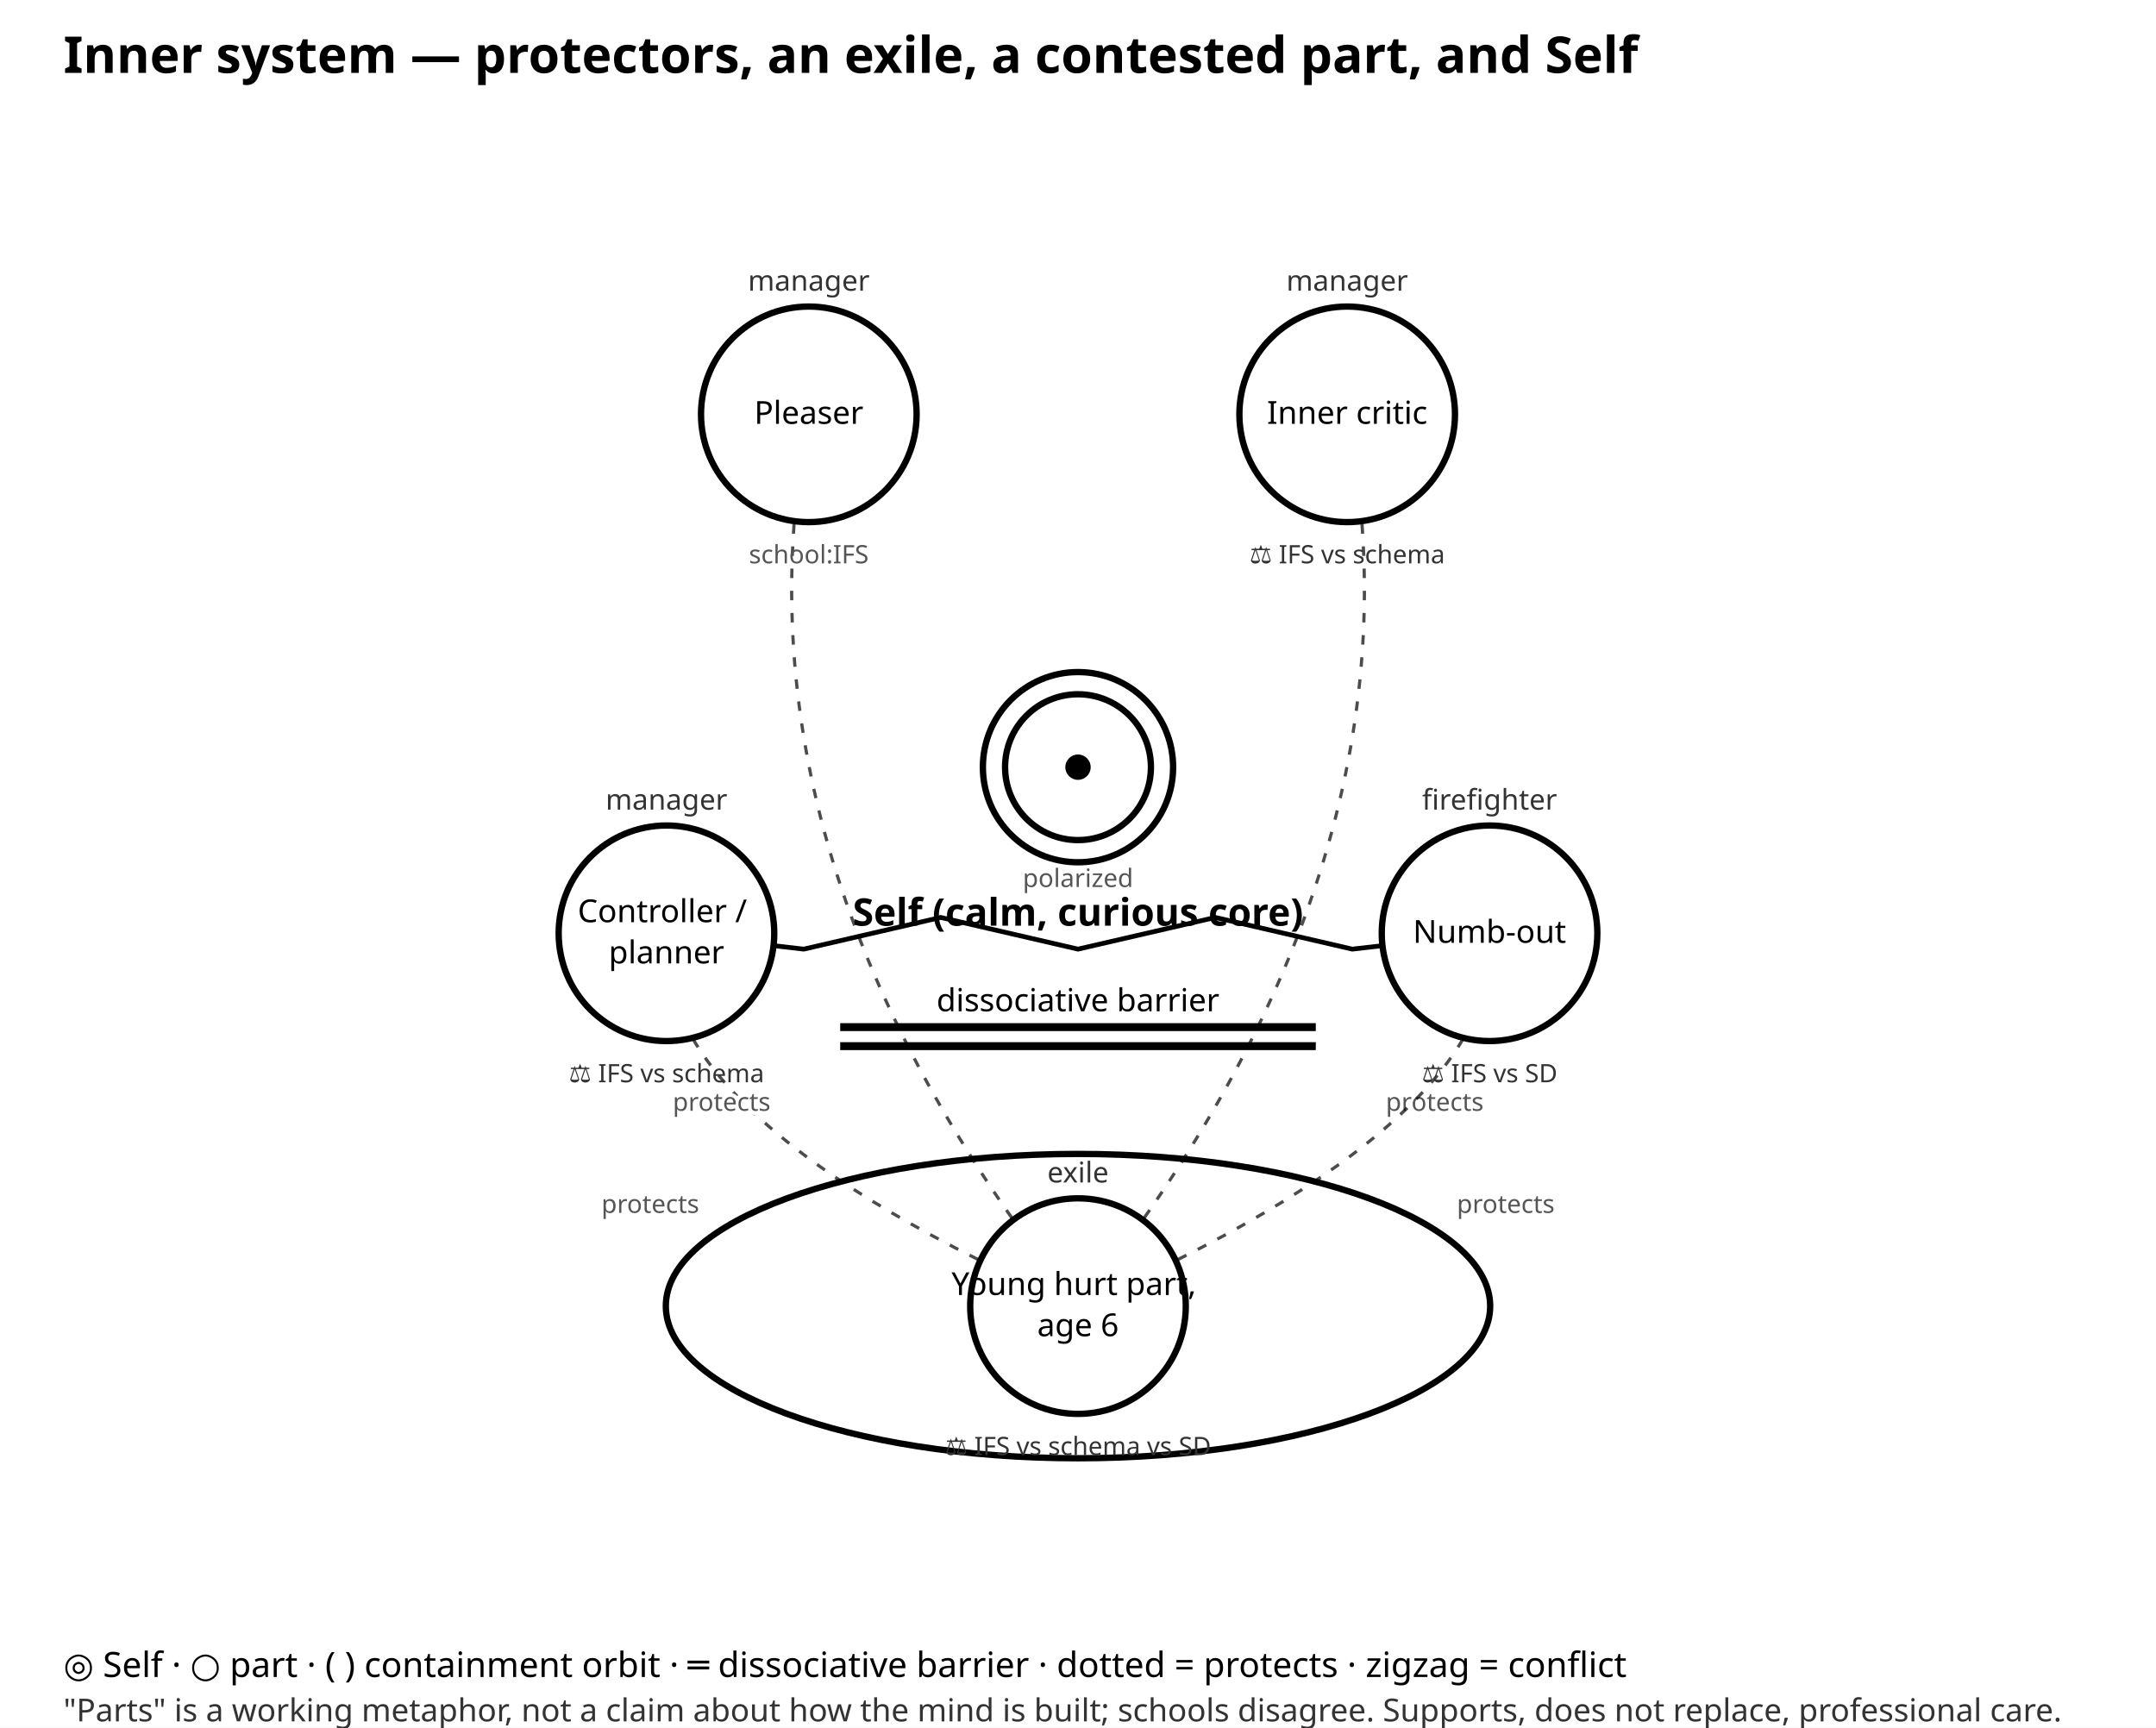
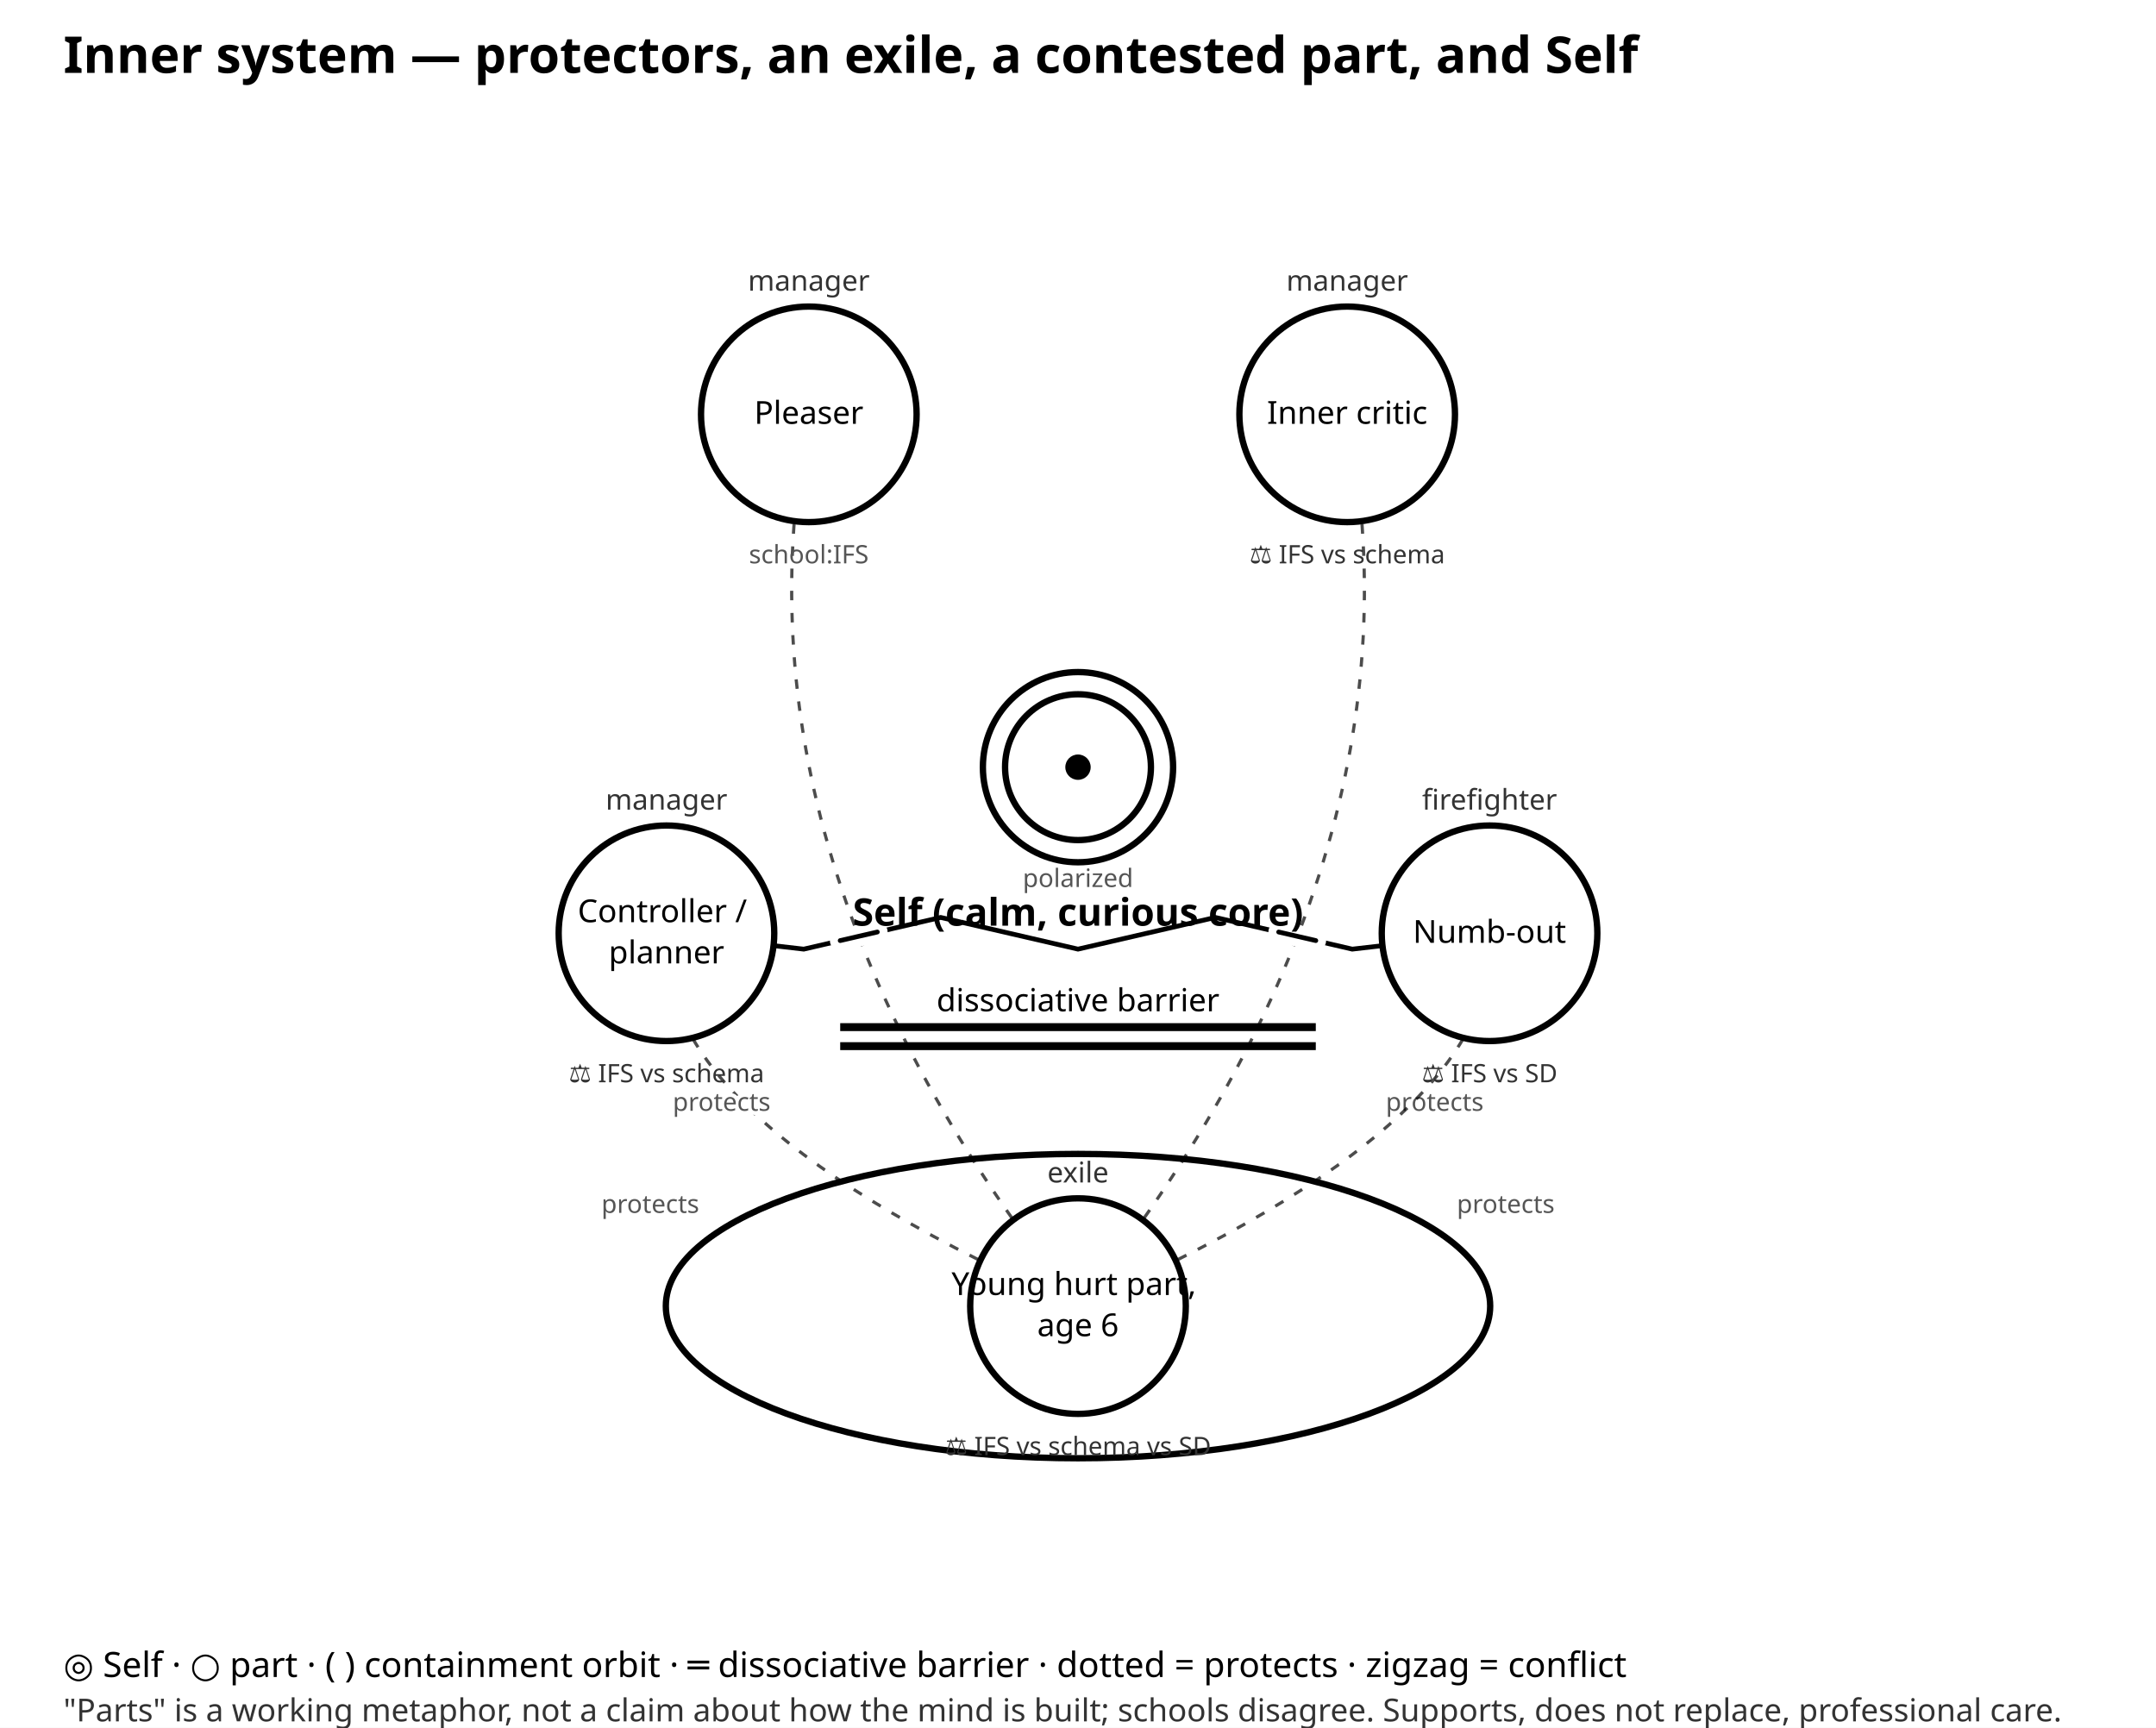
<svg xmlns="http://www.w3.org/2000/svg" viewBox="0 0 680 545" role="img" aria-label="Parts map: Inner system — protectors, an exile, a contested part, and Self. Self at the centre. Protectors around it: Controller / planner (manager), Pleaser (manager), Inner critic (manager), Numb-out (firefighter). Exile(s): Young hurt part, age 6, behind a dissociative barrier from Self. Protectors guard the exile. Origins disagree on: Controller / planner (claimed by IFS and schema); Inner critic (claimed by IFS and schema); Numb-out (claimed by IFS and SD); Young hurt part, age 6 (claimed by IFS and schema and SD) — both claims are shown, not merged.">
  <rect x="0" y="0" width="680" height="545" fill="#fff" />
  <text x="20" y="23" font-family="sans-serif" font-size="16" font-weight="700">Inner system — protectors, an exile, a contested part, and Self</text>
  <ellipse data-el="band:containment" cx="340" cy="412" rx="130" ry="48" fill="none" stroke="#000" stroke-width="2" />
  <path data-el="edge:c1" d="M 210.2,294.4 Q 205.1,353.2 340,412" fill="none" stroke="#000" stroke-width="1" stroke-dasharray="3 4" opacity="0.7" />
  <text data-el="edgelabel:c1" x="205.1" y="382.6" font-family="sans-serif" font-size="8" text-anchor="middle" fill="#555" stroke="#fff" stroke-width="2.5" paint-order="stroke">protects</text>
  <path data-el="edge:c2" d="M 255.1,130.7 Q 227.6,271.4 340,412" fill="none" stroke="#000" stroke-width="1" stroke-dasharray="3 4" opacity="0.7" />
  <text data-el="edgelabel:c2" x="227.6" y="350.4" font-family="sans-serif" font-size="8" text-anchor="middle" fill="#555" stroke="#fff" stroke-width="2.5" paint-order="stroke">protects</text>
  <path data-el="edge:c3" d="M 424.9,130.7 Q 452.5,271.4 340,412" fill="none" stroke="#000" stroke-width="1" stroke-dasharray="3 4" opacity="0.7" />
  <text data-el="edgelabel:c3" x="452.5" y="350.4" font-family="sans-serif" font-size="8" text-anchor="middle" fill="#555" stroke="#fff" stroke-width="2.5" paint-order="stroke">protects</text>
  <path data-el="edge:c4" d="M 469.8,294.4 Q 474.9,353.2 340,412" fill="none" stroke="#000" stroke-width="1" stroke-dasharray="3 4" opacity="0.7" />
  <text data-el="edgelabel:c4" x="474.9" y="382.6" font-family="sans-serif" font-size="8" text-anchor="middle" fill="#555" stroke="#fff" stroke-width="2.5" paint-order="stroke">protects</text>
  <path data-el="edge:pol" d="M 210.2,294.4 L 253.5,299.4 L 296.7,289.4 L 340,299.4 L 383.3,289.4 L 426.5,299.4 L 469.8,294.4" fill="none" stroke="#000" stroke-width="1.5" />
  <text data-el="edgelabel:pol" x="340" y="279.8" font-family="sans-serif" font-size="8" text-anchor="middle" fill="#555" stroke="#fff" stroke-width="2.5" paint-order="stroke">polarized</text>
+   <line x1="265" y1="296.7" x2="276.7" y2="294" stroke="#fff" stroke-width="6.5" stroke-linecap="round" />
+   <line x1="265" y1="296.7" x2="276.7" y2="294" stroke="#000" stroke-width="1.5" stroke-linecap="round" />
+   <line x1="403.3" y1="294" x2="415" y2="296.7" stroke="#fff" stroke-width="6.5" stroke-linecap="round" />
+   <line x1="403.3" y1="294" x2="415" y2="296.7" stroke="#000" stroke-width="1.5" stroke-linecap="round" />
  <line x1="265" y1="324" x2="415" y2="324" stroke="#000" stroke-width="2.5" />
  <line x1="265" y1="330" x2="415" y2="330" stroke="#000" stroke-width="2.5" />
  <text x="340" y="319" font-family="sans-serif" font-size="10" text-anchor="middle">dissociative barrier</text>
  <circle data-el="node:self" cx="340" cy="242" r="30" fill="#fff" stroke="#000" stroke-width="2" />
  <circle cx="340" cy="242" r="23" fill="none" stroke="#000" stroke-width="2" />
  <circle cx="340" cy="242" r="4" fill="#000" />
  <text data-el="nodelabel:self" x="340" y="292" font-family="sans-serif" font-size="12" font-weight="700" text-anchor="middle">Self (calm, curious core)</text>
  <text data-el="nodelabel:controller" x="210.2" y="255.4" font-family="sans-serif" font-size="9" text-anchor="middle" fill="#333">manager</text>
  <circle data-el="node:controller" cx="210.2" cy="294.4" r="34" fill="#fff" stroke="#000" stroke-width="2" />
  <text text-anchor="middle" font-family="sans-serif" font-size="10" data-el="nodelabel:controller">
    <tspan x="210.2" y="290.9">Controller /</tspan>
    <tspan x="210.2" y="303.9">planner</tspan>
  </text>
  <text x="210.2" y="341.4" font-family="sans-serif" font-size="8" text-anchor="middle" fill="#333" data-el="nodelabel:controller">⚖ IFS vs schema</text>
  <text data-el="nodelabel:pleaser" x="255.1" y="91.7" font-family="sans-serif" font-size="9" text-anchor="middle" fill="#333">manager</text>
  <circle data-el="node:pleaser" cx="255.1" cy="130.7" r="34" fill="#fff" stroke="#000" stroke-width="2" />
  <text x="255.1" y="133.7" font-family="sans-serif" font-size="10" text-anchor="middle" data-el="nodelabel:pleaser">Pleaser</text>
  <text data-el="nodelabel:pleaser" x="255.1" y="177.7" font-family="sans-serif" font-size="8" text-anchor="middle" fill="#555">school:IFS</text>
  <text data-el="nodelabel:critic" x="424.9" y="91.7" font-family="sans-serif" font-size="9" text-anchor="middle" fill="#333">manager</text>
  <circle data-el="node:critic" cx="424.9" cy="130.7" r="34" fill="#fff" stroke="#000" stroke-width="2" />
  <text x="424.9" y="133.7" font-family="sans-serif" font-size="10" text-anchor="middle" data-el="nodelabel:critic">Inner critic</text>
  <text x="424.9" y="177.7" font-family="sans-serif" font-size="8" text-anchor="middle" fill="#333" data-el="nodelabel:critic">⚖ IFS vs schema</text>
  <text data-el="nodelabel:numbout" x="469.8" y="255.4" font-family="sans-serif" font-size="9" text-anchor="middle" fill="#333">firefighter</text>
  <circle data-el="node:numbout" cx="469.8" cy="294.4" r="34" fill="#fff" stroke="#000" stroke-width="2" />
  <text x="469.8" y="297.4" font-family="sans-serif" font-size="10" text-anchor="middle" data-el="nodelabel:numbout">Numb-out</text>
  <text x="469.8" y="341.4" font-family="sans-serif" font-size="8" text-anchor="middle" fill="#333" data-el="nodelabel:numbout">⚖ IFS vs SD</text>
  <text data-el="nodelabel:exile" x="340" y="373" font-family="sans-serif" font-size="9" text-anchor="middle" fill="#333">exile</text>
  <circle data-el="node:exile" cx="340" cy="412" r="34" fill="#fff" stroke="#000" stroke-width="2" />
  <text text-anchor="middle" font-family="sans-serif" font-size="10" data-el="nodelabel:exile">
    <tspan x="340" y="408.5">Young hurt part,</tspan>
    <tspan x="340" y="421.5">age 6</tspan>
  </text>
  <text x="340" y="459" font-family="sans-serif" font-size="8" text-anchor="middle" fill="#333" data-el="nodelabel:exile">⚖ IFS vs schema vs SD</text>
  <text x="20" y="529" font-family="sans-serif" font-size="11" textLength="640" lengthAdjust="spacingAndGlyphs">◎ Self · ○ part · ( ) containment orbit · ═ dissociative barrier · dotted = protects · zigzag = conflict</text>
  <text x="20" y="543" font-family="sans-serif" font-size="10" fill="#333" textLength="640" lengthAdjust="spacingAndGlyphs">"Parts" is a working metaphor, not a claim about how the mind is built; schools disagree. Supports, does not replace, professional care.</text>
</svg>
